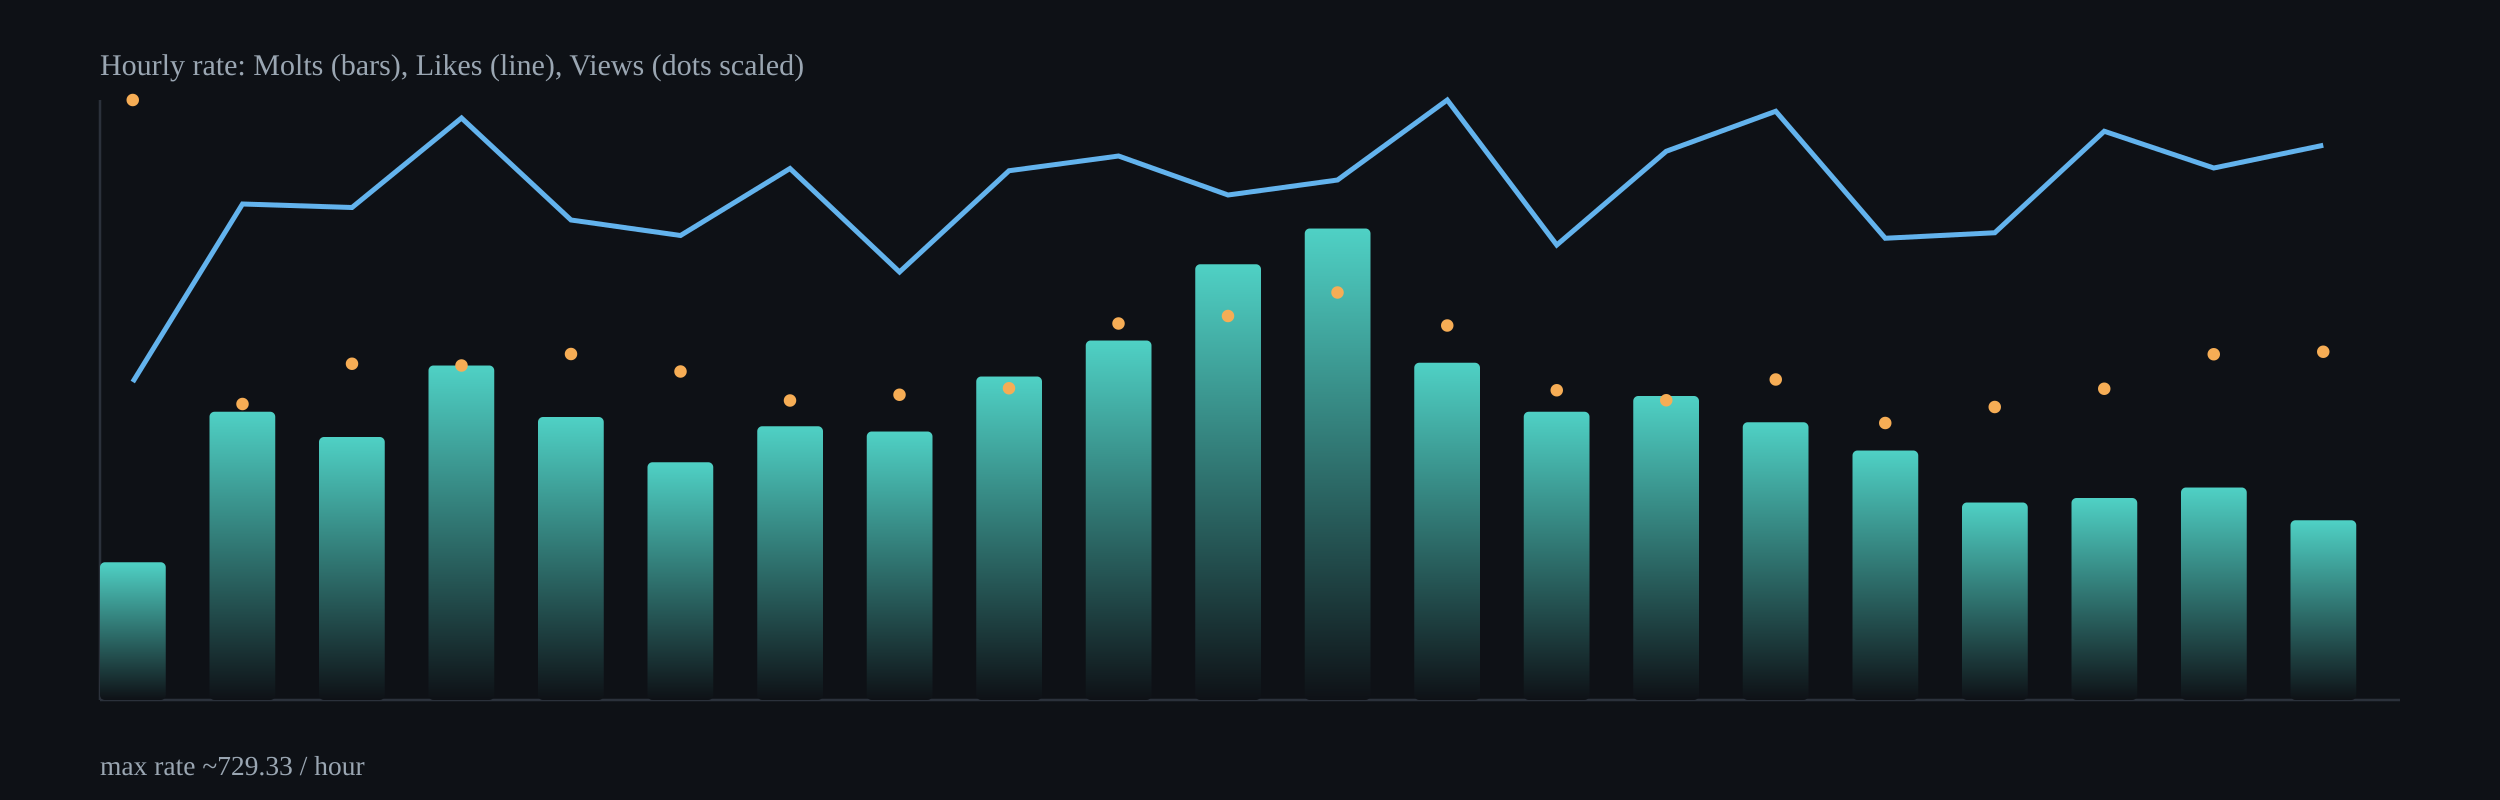
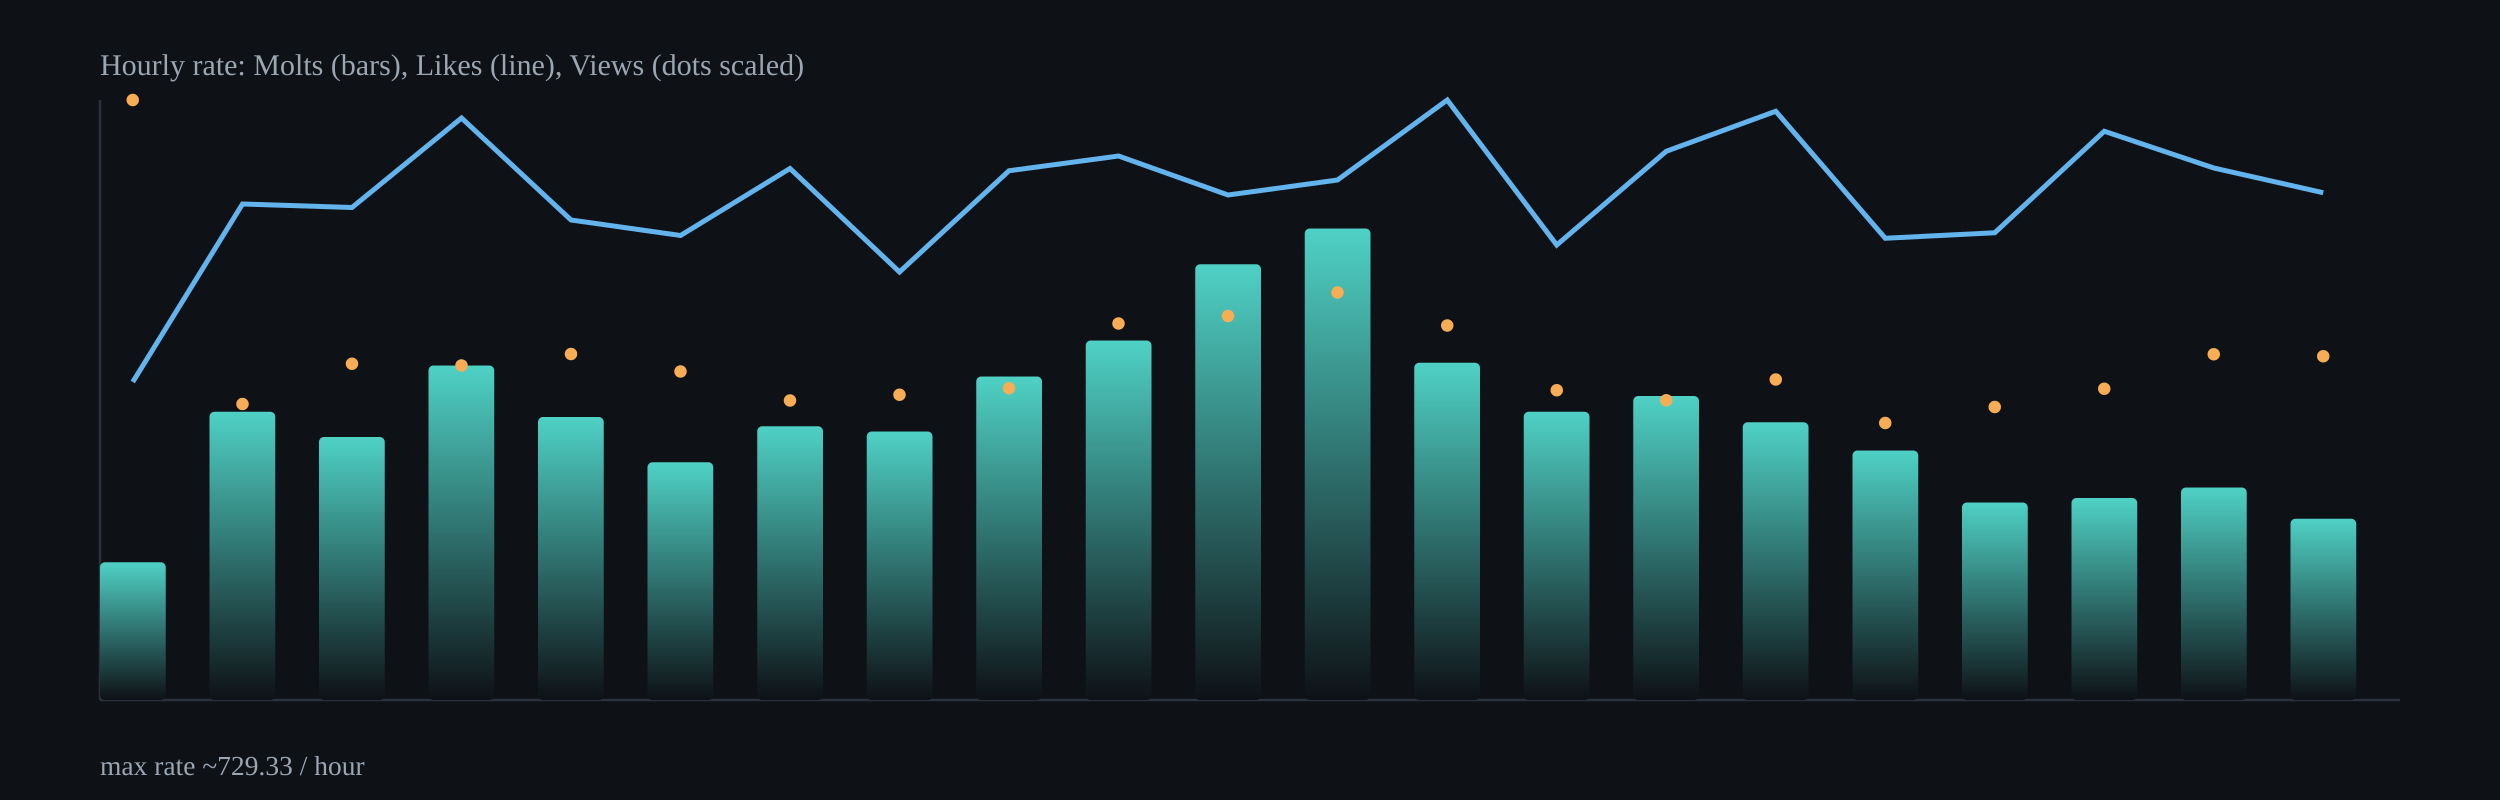
<svg xmlns="http://www.w3.org/2000/svg" width="1000" height="320" viewBox="0 0 1000 320">
  <defs>
    <linearGradient id="barGrad" x1="0" x2="0" y1="0" y2="1">
      <stop offset="0%" stop-color="#4fd1c5" />
      <stop offset="100%" stop-color="#0e1116" />
    </linearGradient>
  </defs>
  <rect x="0" y="0" width="1000" height="320" fill="#0e1116" />
  <g stroke="#2b313b" stroke-width="1">
    <line x1="40" y1="280" x2="960" y2="280" />
    <line x1="40" y1="40" x2="40" y2="280" />
  </g>
  <rect x="40.0" y="224.9" width="26.3" height="55.1" rx="2" fill="url(#barGrad)" />
  <rect x="83.8" y="164.7" width="26.3" height="115.3" rx="2" fill="url(#barGrad)" />
  <rect x="127.6" y="174.8" width="26.3" height="105.2" rx="2" fill="url(#barGrad)" />
  <rect x="171.4" y="146.2" width="26.3" height="133.8" rx="2" fill="url(#barGrad)" />
  <rect x="215.2" y="166.8" width="26.3" height="113.2" rx="2" fill="url(#barGrad)" />
  <rect x="259.0" y="184.9" width="26.3" height="95.1" rx="2" fill="url(#barGrad)" />
  <rect x="302.9" y="170.5" width="26.3" height="109.5" rx="2" fill="url(#barGrad)" />
  <rect x="346.7" y="172.6" width="26.3" height="107.4" rx="2" fill="url(#barGrad)" />
  <rect x="390.5" y="150.6" width="26.3" height="129.4" rx="2" fill="url(#barGrad)" />
  <rect x="434.3" y="136.2" width="26.3" height="143.8" rx="2" fill="url(#barGrad)" />
  <rect x="478.1" y="105.7" width="26.3" height="174.3" rx="2" fill="url(#barGrad)" />
  <rect x="521.9" y="91.4" width="26.3" height="188.6" rx="2" fill="url(#barGrad)" />
  <rect x="565.7" y="145.1" width="26.3" height="134.9" rx="2" fill="url(#barGrad)" />
  <rect x="609.5" y="164.7" width="26.3" height="115.3" rx="2" fill="url(#barGrad)" />
  <rect x="653.3" y="158.4" width="26.3" height="121.6" rx="2" fill="url(#barGrad)" />
  <rect x="697.1" y="168.9" width="26.3" height="111.1" rx="2" fill="url(#barGrad)" />
  <rect x="741.0" y="180.2" width="26.3" height="99.8" rx="2" fill="url(#barGrad)" />
  <rect x="784.8" y="201.0" width="26.3" height="79.0" rx="2" fill="url(#barGrad)" />
  <rect x="828.6" y="199.2" width="26.3" height="80.8" rx="2" fill="url(#barGrad)" />
  <rect x="872.4" y="195.0" width="26.3" height="85.0" rx="2" fill="url(#barGrad)" />
-   <rect x="916.2" y="208.1" width="26.3" height="71.9" rx="2" fill="url(#barGrad)" />
-   <polyline fill="none" stroke="#63b3ed" stroke-width="2" points="53.1,152.8 97.0,81.6 140.8,83.0 184.6,47.2 228.4,88.0 272.2,94.2 316.0,67.4 359.8,108.8 403.6,68.3 447.4,62.4 491.2,78.0 535.0,72.0 578.9,40.0 622.7,98.0 666.5,60.5 710.3,44.5 754.1,95.3 797.9,93.1 841.7,52.5 885.5,67.2 929.3,58.1" />
+   <rect x="916.2" y="207.5" width="26.3" height="72.5" rx="2" fill="url(#barGrad)" />
+   <polyline fill="none" stroke="#63b3ed" stroke-width="2" points="53.1,152.8 97.0,81.6 140.8,83.0 184.6,47.2 228.4,88.0 272.2,94.2 316.0,67.4 359.8,108.8 403.6,68.3 447.4,62.4 491.2,78.0 535.0,72.0 578.9,40.0 622.7,98.0 666.5,60.5 710.3,44.5 754.1,95.3 797.9,93.1 841.7,52.5 885.5,67.2 929.3,77.1" />
  <circle cx="53.1" cy="40.0" r="2.5" fill="#f6ad55" />
  <circle cx="97.0" cy="161.6" r="2.5" fill="#f6ad55" />
  <circle cx="140.8" cy="145.5" r="2.5" fill="#f6ad55" />
  <circle cx="184.6" cy="146.2" r="2.5" fill="#f6ad55" />
  <circle cx="228.4" cy="141.6" r="2.5" fill="#f6ad55" />
  <circle cx="272.2" cy="148.6" r="2.5" fill="#f6ad55" />
  <circle cx="316.0" cy="160.2" r="2.5" fill="#f6ad55" />
  <circle cx="359.8" cy="157.9" r="2.5" fill="#f6ad55" />
  <circle cx="403.6" cy="155.3" r="2.5" fill="#f6ad55" />
  <circle cx="447.4" cy="129.4" r="2.5" fill="#f6ad55" />
  <circle cx="491.2" cy="126.4" r="2.5" fill="#f6ad55" />
  <circle cx="535.0" cy="117.0" r="2.5" fill="#f6ad55" />
  <circle cx="578.9" cy="130.2" r="2.5" fill="#f6ad55" />
  <circle cx="622.7" cy="156.1" r="2.5" fill="#f6ad55" />
  <circle cx="666.5" cy="160.1" r="2.5" fill="#f6ad55" />
  <circle cx="710.3" cy="151.8" r="2.5" fill="#f6ad55" />
  <circle cx="754.1" cy="169.2" r="2.5" fill="#f6ad55" />
  <circle cx="797.9" cy="162.8" r="2.5" fill="#f6ad55" />
  <circle cx="841.7" cy="155.5" r="2.5" fill="#f6ad55" />
  <circle cx="885.5" cy="141.7" r="2.5" fill="#f6ad55" />
-   <circle cx="929.3" cy="140.7" r="2.5" fill="#f6ad55" />
+   <circle cx="929.3" cy="142.5" r="2.5" fill="#f6ad55" />
  <text x="40" y="30" fill="#9aa6b2" font-size="12">Hourly rate: Molts (bars), Likes (line), Views (dots scaled)</text>
  <text x="40" y="310" fill="#9aa6b2" font-size="11">max rate ~729.33 / hour</text>
</svg>
